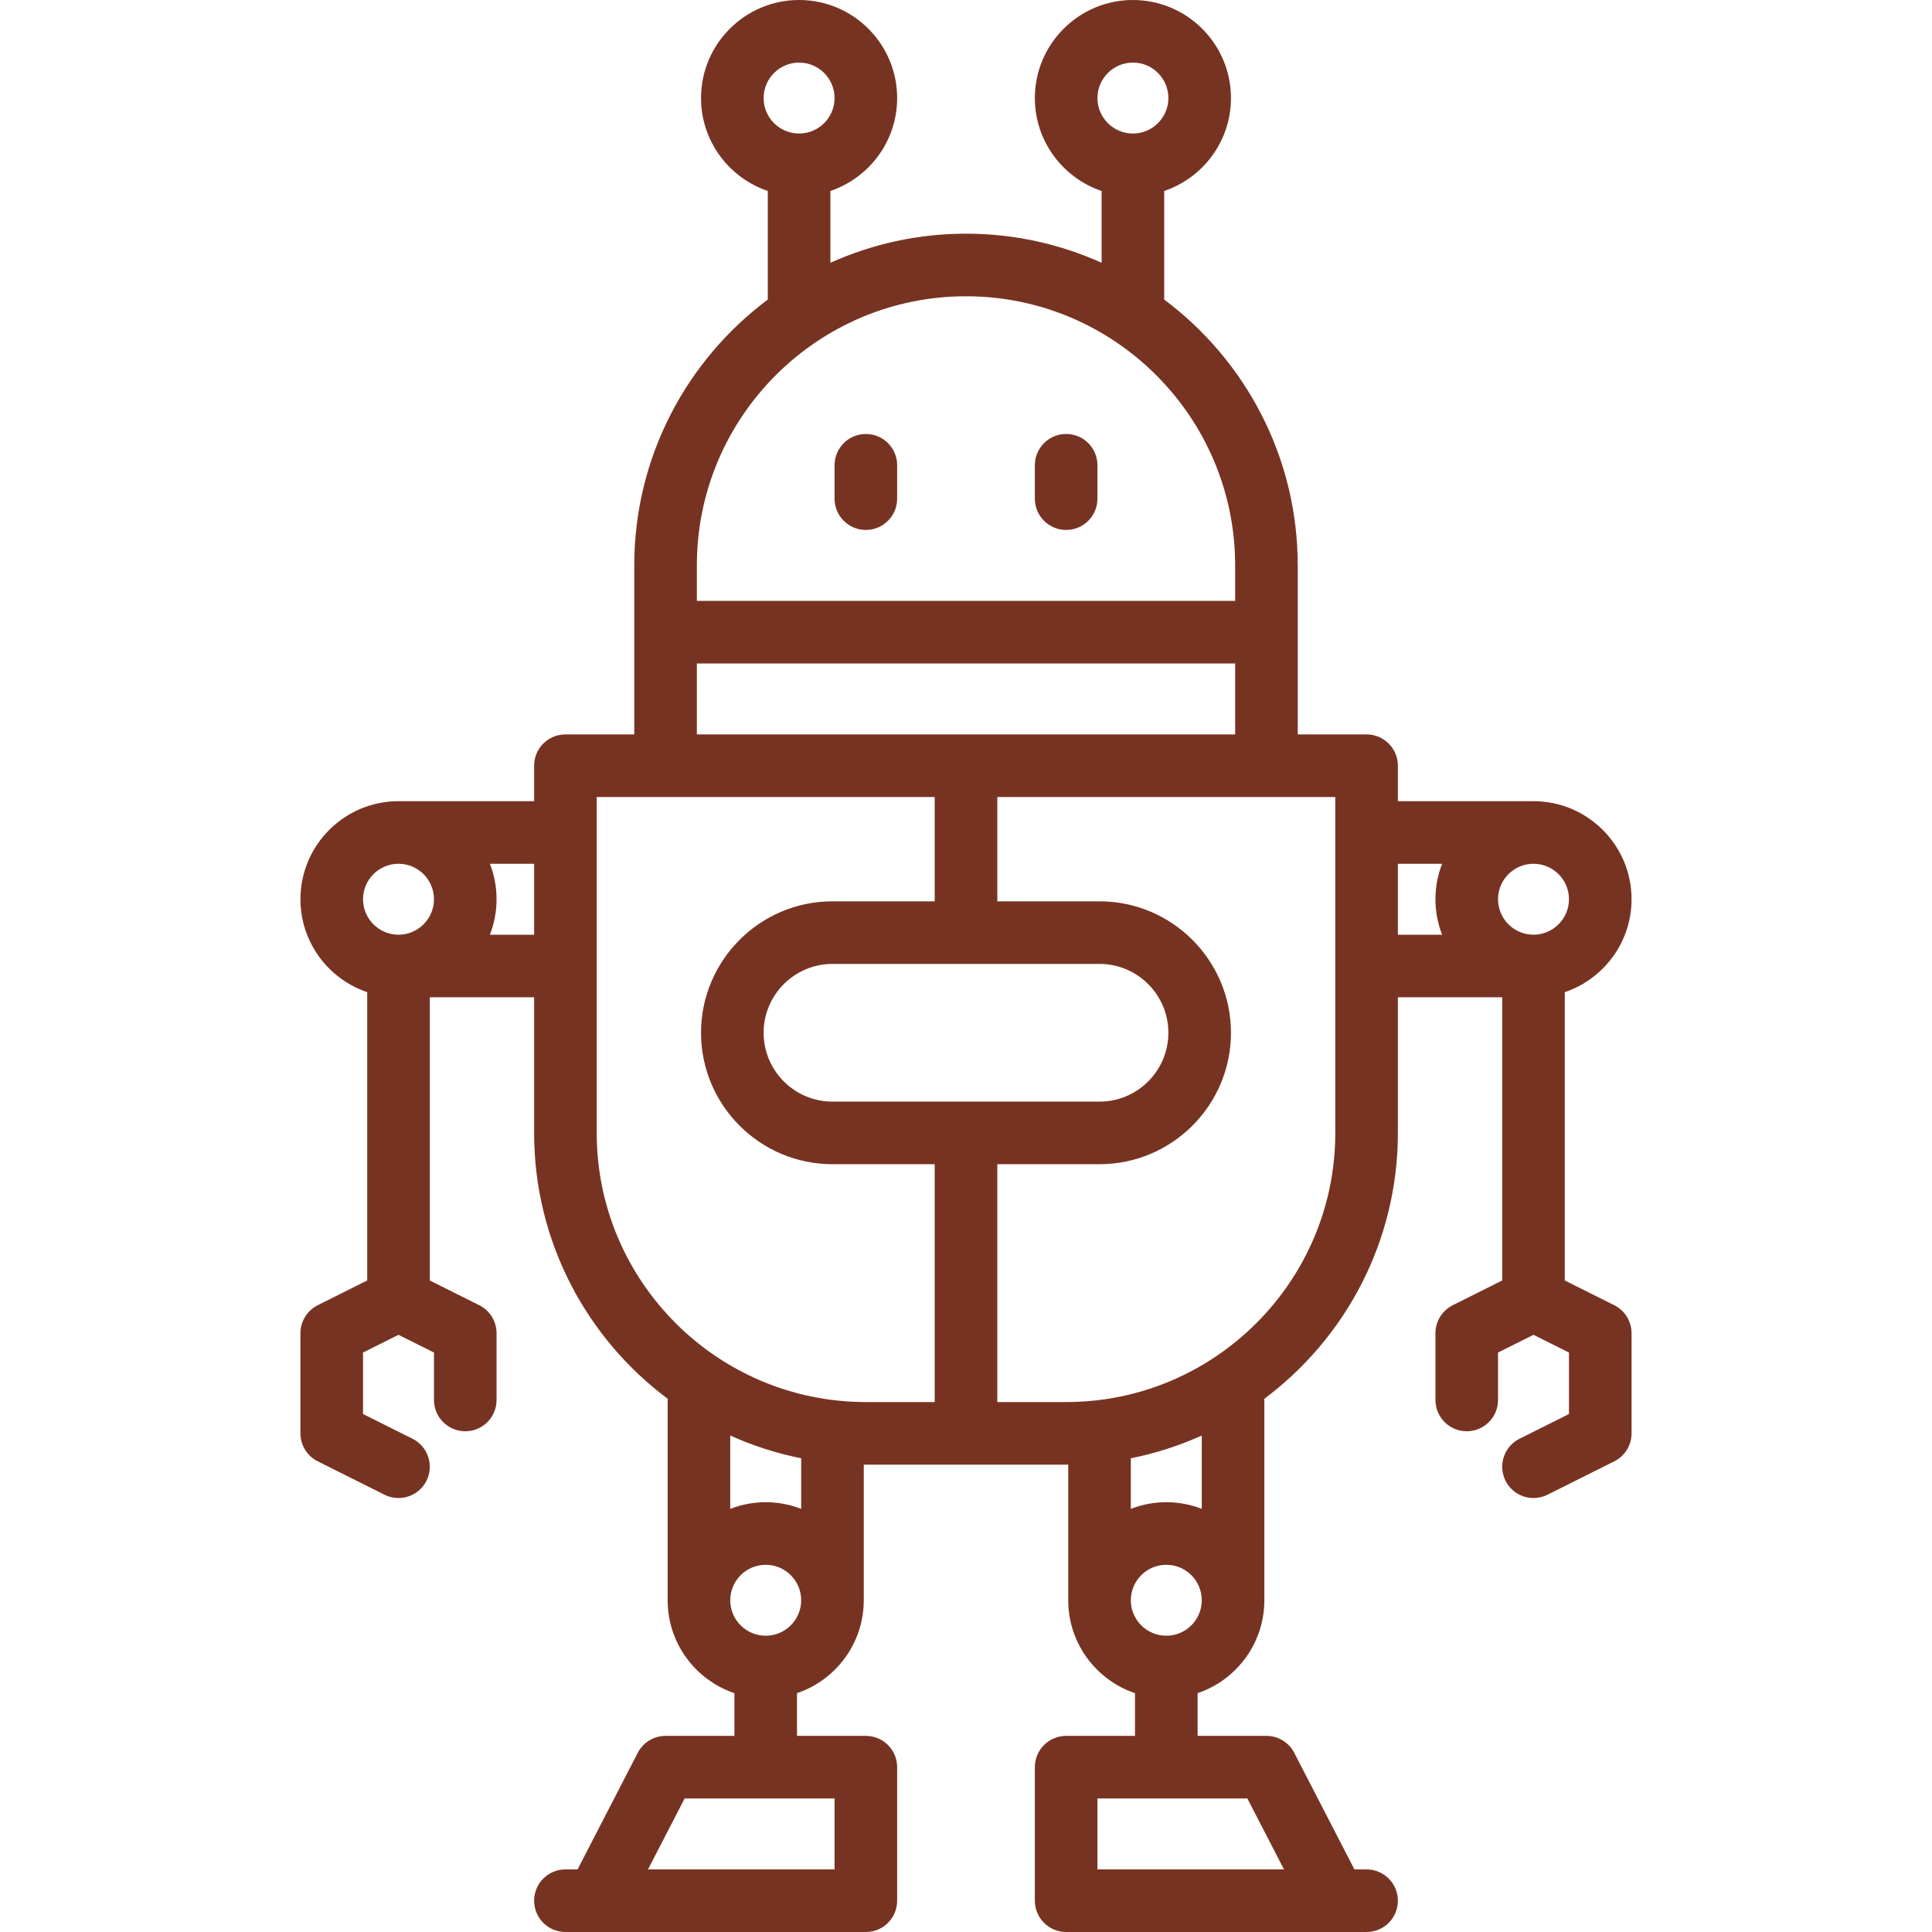
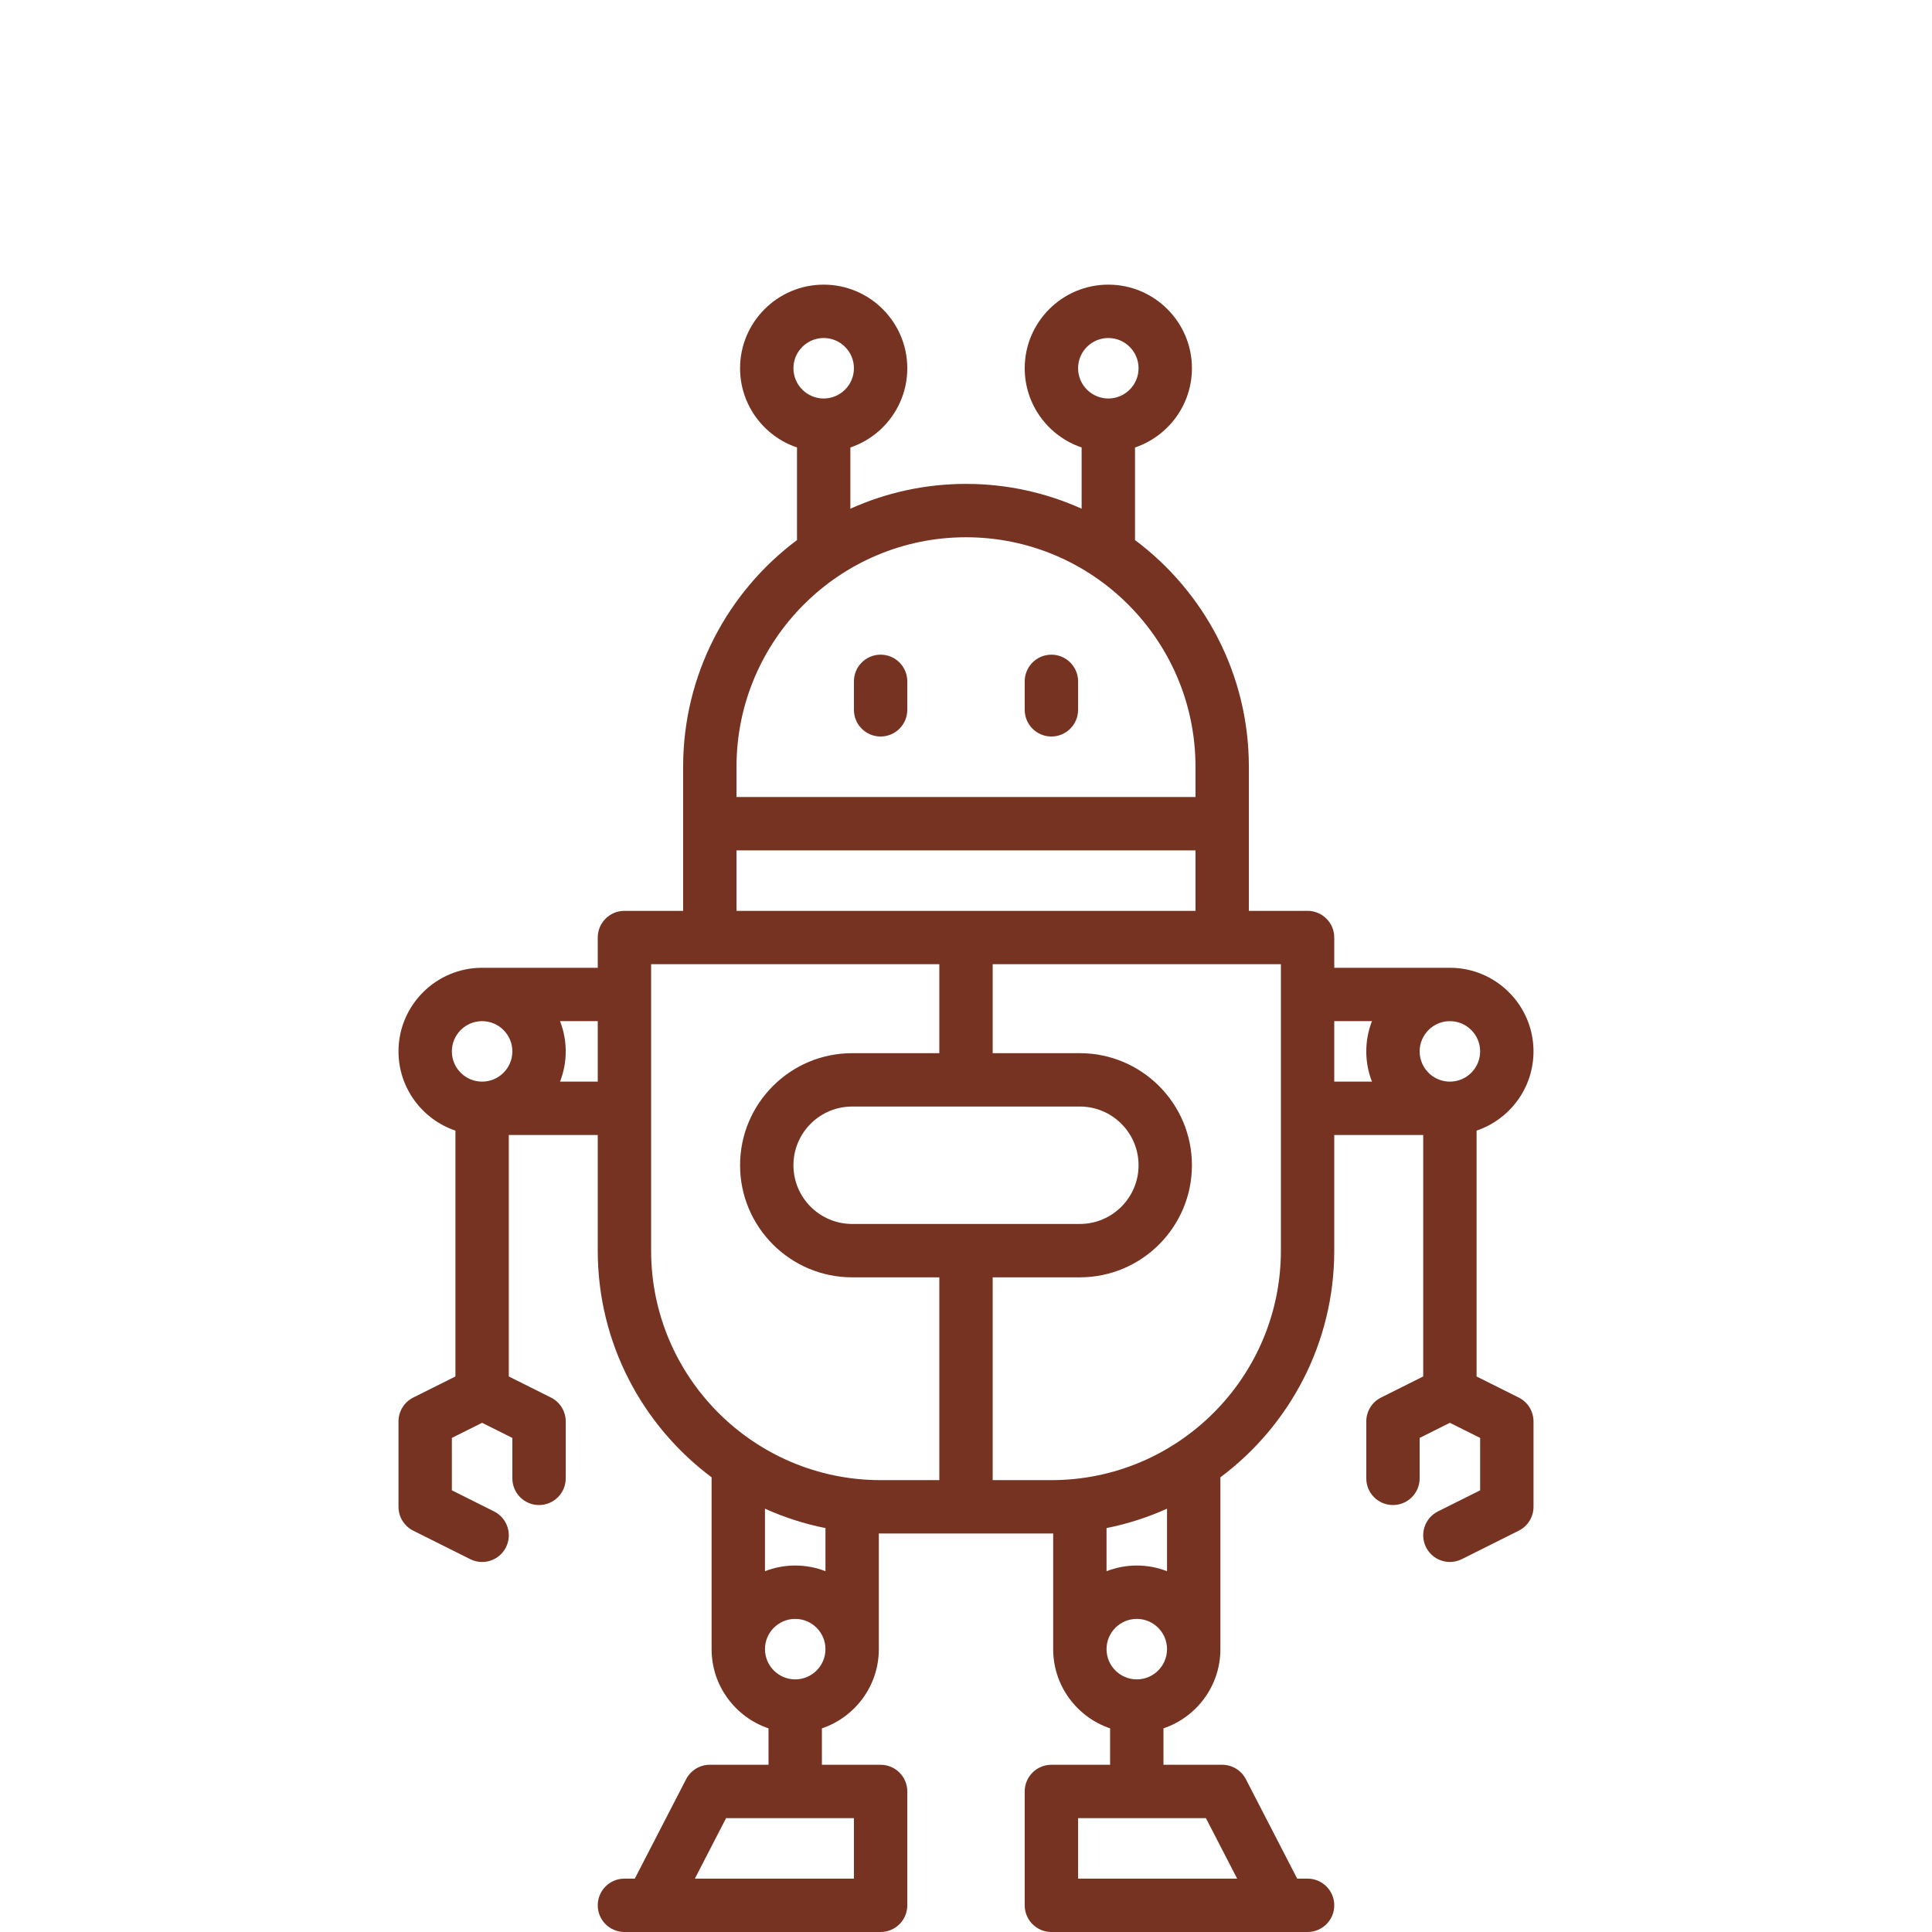
- <svg xmlns="http://www.w3.org/2000/svg" fill="#773322" height="100px" width="100px" version="1.1" id="Capa_1" viewBox="0 0 463 463" xml:space="preserve">
+ <svg xmlns="http://www.w3.org/2000/svg" fill="#773322" height="140px" width="140px" version="1.1" id="Capa_1" viewBox="0 -80 463 543" xml:space="preserve">
  <g>
    <path d="M207.5,127c4.143,0,7.5-3.358,7.5-7.5v-8c0-4.142-3.357-7.5-7.5-7.5s-7.5,3.358-7.5,7.5v8   C200,123.642,203.357,127,207.5,127z" />
    <path d="M255.5,127c4.143,0,7.5-3.358,7.5-7.5v-8c0-4.142-3.357-7.5-7.5-7.5s-7.5,3.358-7.5,7.5v8   C248,123.642,251.357,127,255.5,127z" />
    <path d="M386.854,312.792L375,306.865v-69.099c9.29-3.138,16-11.93,16-22.266c0-12.958-10.542-23.5-23.5-23.5H335v-8.5   c0-4.142-3.357-7.5-7.5-7.5H311v-40.5c0-26.05-12.595-49.213-32.014-63.721C278.989,71.686,279,71.594,279,71.5V45.766   c9.29-3.138,16-11.93,16-22.266C295,10.542,284.458,0,271.5,0S248,10.542,248,23.5c0,10.336,6.71,19.128,16,22.266v17.209   C254.07,58.507,243.076,56,231.5,56s-22.57,2.507-32.5,6.975V45.766c9.29-3.138,16-11.93,16-22.266C215,10.542,204.458,0,191.5,0   S168,10.542,168,23.5c0,10.336,6.71,19.128,16,22.266V71.5c0,0.094,0.011,0.186,0.014,0.279C164.595,86.287,152,109.45,152,135.5   V176h-16.5c-4.143,0-7.5,3.358-7.5,7.5v8.5H95.5C82.542,192,72,202.542,72,215.5c0,10.336,6.71,19.128,16,22.266v69.099   l-11.854,5.927c-2.54,1.27-4.146,3.867-4.146,6.708v24c0,2.841,1.605,5.438,4.146,6.708l16,8c1.077,0.539,2.222,0.793,3.349,0.793   c2.751,0,5.4-1.52,6.714-4.147c1.853-3.705,0.351-8.21-3.354-10.062L87,338.865v-14.729l8.5-4.25l8.5,4.25V335.5   c0,4.142,3.357,7.5,7.5,7.5s7.5-3.358,7.5-7.5v-16c0-2.841-1.605-5.438-4.146-6.708L103,306.865V239h25v32.5   c0,26.05,12.595,49.213,32.014,63.721c-0.003,0.093-0.014,0.185-0.014,0.279v48c0,10.336,6.71,19.128,16,22.266V416h-16.5   c-2.807,0-5.378,1.566-6.665,4.06L138.415,448H135.5c-4.143,0-7.5,3.358-7.5,7.5s3.357,7.5,7.5,7.5h72c4.143,0,7.5-3.358,7.5-7.5   v-32c0-4.142-3.357-7.5-7.5-7.5H191v-10.234c9.29-3.138,16-11.93,16-22.266v-32.513c0.167,0.001,0.332,0.013,0.5,0.013h48   c0.168,0,0.333-0.012,0.5-0.013V383.5c0,10.336,6.71,19.128,16,22.266V416h-16.5c-4.143,0-7.5,3.358-7.5,7.5v32   c0,4.142,3.357,7.5,7.5,7.5h72c4.143,0,7.5-3.358,7.5-7.5s-3.357-7.5-7.5-7.5h-2.915l-14.42-27.94   c-1.287-2.494-3.858-4.06-6.665-4.06H287v-10.234c9.29-3.138,16-11.93,16-22.266v-48c0-0.094-0.011-0.186-0.014-0.279   C322.405,320.713,335,297.55,335,271.5V239h25v67.865l-11.854,5.927c-2.54,1.27-4.146,3.867-4.146,6.708v16   c0,4.142,3.357,7.5,7.5,7.5s7.5-3.358,7.5-7.5v-11.365l8.5-4.25l8.5,4.25v14.729l-11.854,5.927   c-3.704,1.852-5.206,6.357-3.354,10.062c1.313,2.628,3.963,4.148,6.714,4.147c1.127,0,2.271-0.255,3.349-0.793l16-8   c2.54-1.27,4.146-3.867,4.146-6.708v-24C391,316.659,389.395,314.062,386.854,312.792z M271.5,15c4.687,0,8.5,3.813,8.5,8.5   s-3.813,8.5-8.5,8.5s-8.5-3.813-8.5-8.5S266.813,15,271.5,15z M191.5,15c4.687,0,8.5,3.813,8.5,8.5s-3.813,8.5-8.5,8.5   s-8.5-3.813-8.5-8.5S186.813,15,191.5,15z M200,448h-44.705l8.774-17H200V448z M307.705,448H263v-17h35.931L307.705,448z    M367.5,224c-4.687,0-8.5-3.813-8.5-8.5s3.813-8.5,8.5-8.5s8.5,3.813,8.5,8.5S372.187,224,367.5,224z M231.5,71   c35.565,0,64.5,28.935,64.5,64.5v8.5H167v-8.5C167,99.935,195.935,71,231.5,71z M167,159h129v17H167V159z M95.5,207   c4.687,0,8.5,3.813,8.5,8.5s-3.813,8.5-8.5,8.5s-8.5-3.813-8.5-8.5S90.813,207,95.5,207z M117.403,224   c1.027-2.638,1.597-5.503,1.597-8.5s-0.57-5.862-1.597-8.5H128v17H117.403z M183.5,392c-4.687,0-8.5-3.813-8.5-8.5   s3.813-8.5,8.5-8.5s8.5,3.813,8.5,8.5S188.187,392,183.5,392z M192,361.597c-2.638-1.027-5.503-1.597-8.5-1.597   s-5.862,0.57-8.5,1.597v-17.572c5.38,2.421,11.069,4.27,17,5.447V361.597z M143,271.5V191h81v25h-24.5   c-17.369,0-31.5,14.131-31.5,31.5s14.131,31.5,31.5,31.5H224v57h-16.5C171.935,336,143,307.065,143,271.5z M199.5,264   c-9.098,0-16.5-7.402-16.5-16.5s7.402-16.5,16.5-16.5h64c9.098,0,16.5,7.402,16.5,16.5s-7.402,16.5-16.5,16.5H199.5z M279.5,392   c-4.687,0-8.5-3.813-8.5-8.5s3.813-8.5,8.5-8.5s8.5,3.813,8.5,8.5S284.187,392,279.5,392z M288,361.597   c-2.638-1.027-5.503-1.597-8.5-1.597s-5.862,0.57-8.5,1.597v-12.125c5.931-1.177,11.62-3.026,17-5.447V361.597z M320,271.5   c0,35.565-28.935,64.5-64.5,64.5H239v-57h24.5c17.369,0,31.5-14.131,31.5-31.5S280.869,216,263.5,216H239v-25h81V271.5z M335,207   h10.597c-1.027,2.638-1.597,5.503-1.597,8.5s0.57,5.862,1.597,8.5H335V207z" />
  </g>
</svg>
